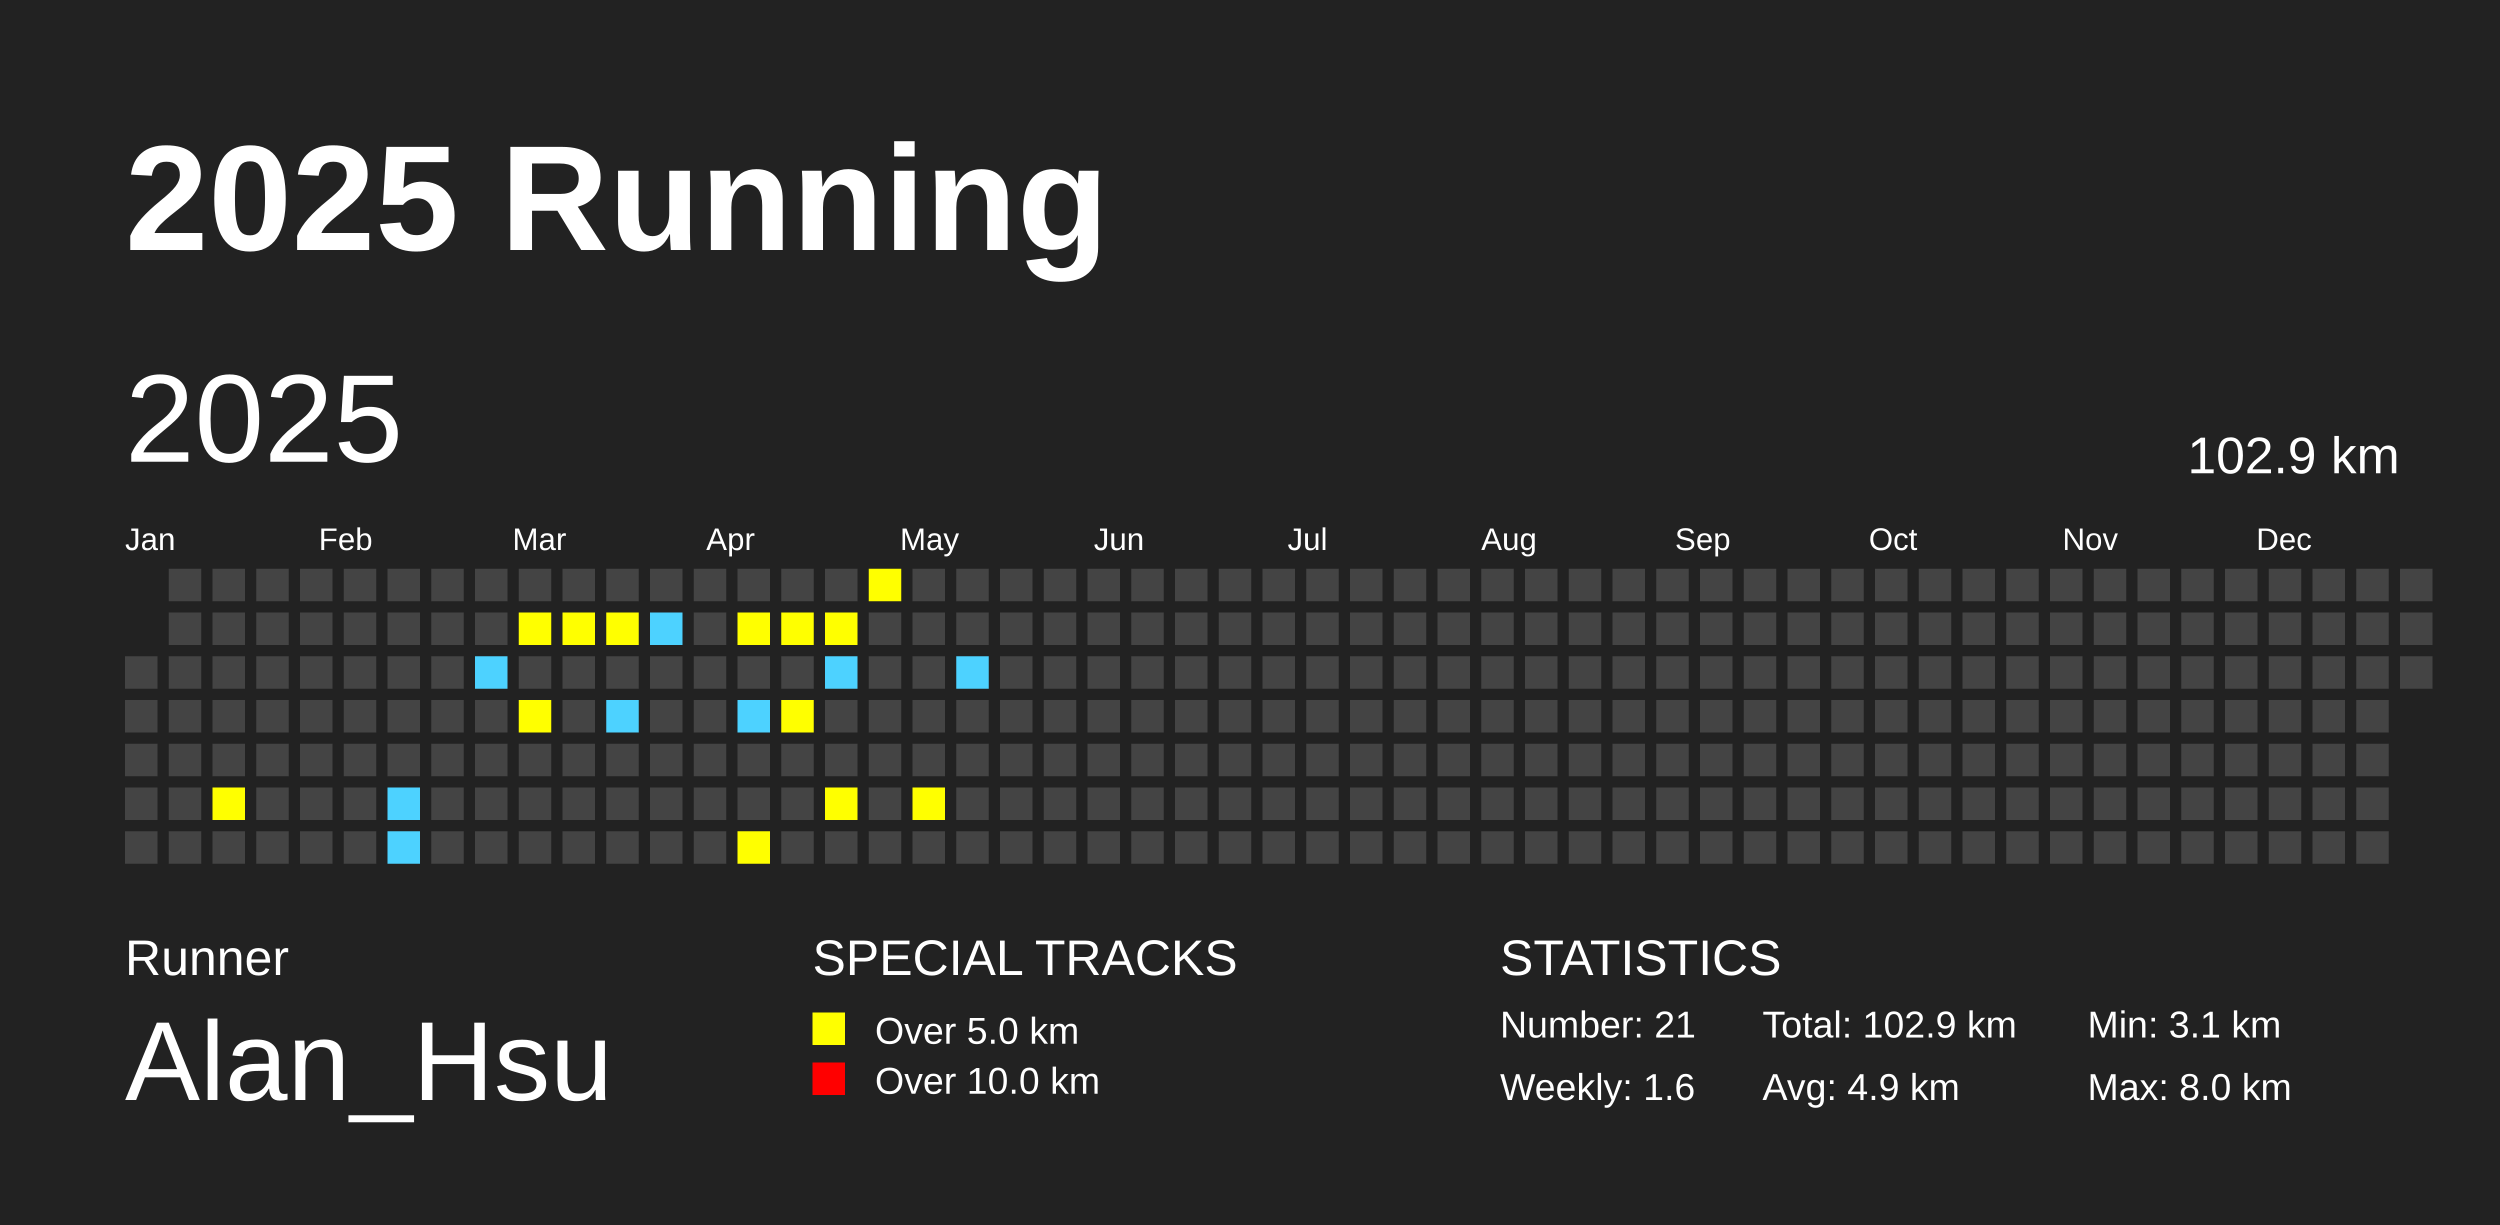
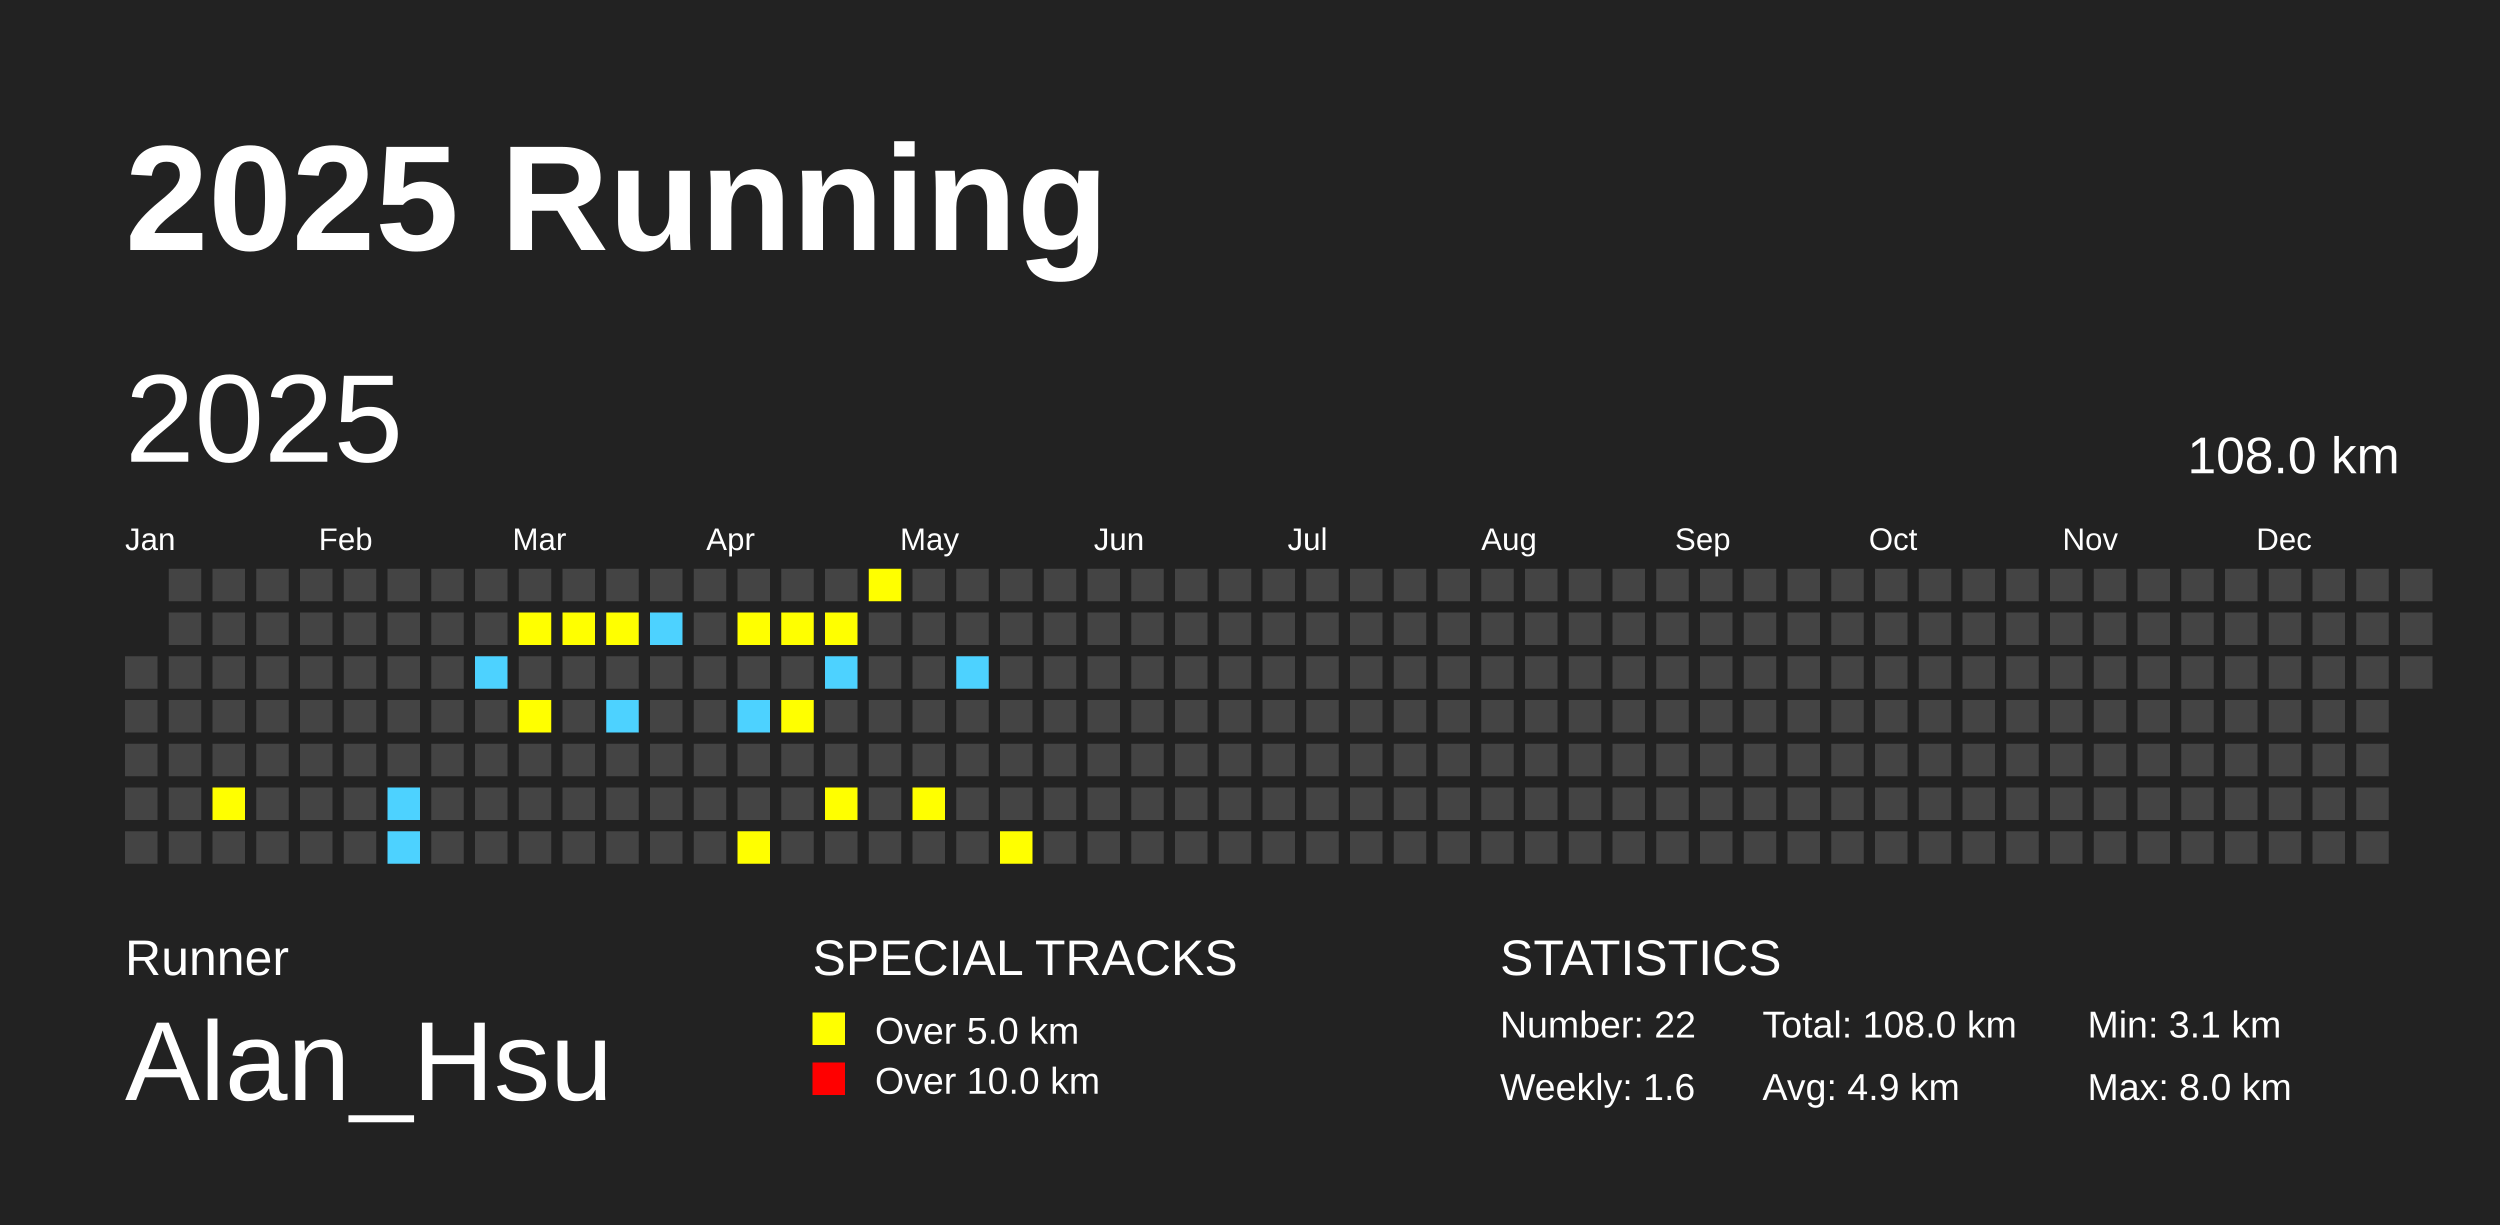
<svg xmlns="http://www.w3.org/2000/svg" baseProfile="full" height="98mm" version="1.1" viewBox="0,0,200,98" width="200mm">
  <defs />
  <rect fill="#222222" height="98" width="200" x="0" y="0" />
  <text fill="#FFFFFF" style="font-size:12px; font-family:Arial; font-weight:bold;" x="10" y="20">2025 Running</text>
  <text fill="#FFFFFF" style="font-size:4px; font-family:Arial" x="10" y="78">Runner</text>
  <text fill="#FFFFFF" style="font-size:9px; font-family:Arial" x="10" y="88">Alan_Hsu</text>
  <text fill="#FFFFFF" style="font-size:4px; font-family:Arial" x="65" y="78">SPECIAL TRACKS</text>
  <rect fill="yellow" height="2.6" width="2.6" x="65" y="81" />
  <text fill="#FFFFFF" style="font-size:3px; font-family:Arial" x="70" y="83.5">Over 5.0 km</text>
  <rect fill="red" height="2.6" width="2.6" x="65" y="85" />
  <text fill="#FFFFFF" style="font-size:3px; font-family:Arial" x="70" y="87.5">Over 10.0 km</text>
  <text fill="#FFFFFF" style="font-size:4px; font-family:Arial" x="120" y="78">STATISTICS</text>
-   <text fill="#FFFFFF" style="font-size:3px; font-family:Arial" x="120" y="83">Number: 21</text>
+   <text fill="#FFFFFF" style="font-size:3px; font-family:Arial" x="120" y="83">Number: 22</text>
  <text fill="#FFFFFF" style="font-size:3px; font-family:Arial" x="120" y="88">Weekly: 1.6</text>
-   <text fill="#FFFFFF" style="font-size:3px; font-family:Arial" x="141" y="83">Total: 102.9 km</text>
+   <text fill="#FFFFFF" style="font-size:3px; font-family:Arial" x="141" y="83">Total: 108.0 km</text>
  <text fill="#FFFFFF" style="font-size:3px; font-family:Arial" x="141" y="88">Avg: 4.9 km</text>
  <text fill="#FFFFFF" style="font-size:3px; font-family:Arial" x="167" y="83">Min: 3.1 km</text>
  <text fill="#FFFFFF" style="font-size:3px; font-family:Arial" x="167" y="88">Max: 8.0 km</text>
  <text dominant-baseline="hanging" fill="#FFFFFF" style="font-size:10.0px; font-family:Arial;" x="10" y="30">2025</text>
-   <text dominant-baseline="hanging" fill="#FFFFFF" style="font-size:4.125px; font-family:Arial;" x="175" y="35">102.9 km</text>
+   <text dominant-baseline="hanging" fill="#FFFFFF" style="font-size:4.125px; font-family:Arial;" x="175" y="35">108.0 km</text>
  <text fill="#FFFFFF" style="font-size:2.5px; font-family:Arial" x="10.0" y="44">Jan</text>
  <text fill="#FFFFFF" style="font-size:2.5px; font-family:Arial" x="25.5" y="44">Feb</text>
  <text fill="#FFFFFF" style="font-size:2.5px; font-family:Arial" x="41.0" y="44">Mar</text>
  <text fill="#FFFFFF" style="font-size:2.5px; font-family:Arial" x="56.5" y="44">Apr</text>
  <text fill="#FFFFFF" style="font-size:2.5px; font-family:Arial" x="72.0" y="44">May</text>
  <text fill="#FFFFFF" style="font-size:2.5px; font-family:Arial" x="87.5" y="44">Jun</text>
  <text fill="#FFFFFF" style="font-size:2.5px; font-family:Arial" x="103.0" y="44">Jul</text>
  <text fill="#FFFFFF" style="font-size:2.5px; font-family:Arial" x="118.5" y="44">Aug</text>
  <text fill="#FFFFFF" style="font-size:2.5px; font-family:Arial" x="134.0" y="44">Sep</text>
  <text fill="#FFFFFF" style="font-size:2.5px; font-family:Arial" x="149.5" y="44">Oct</text>
  <text fill="#FFFFFF" style="font-size:2.5px; font-family:Arial" x="165.0" y="44">Nov</text>
  <text fill="#FFFFFF" style="font-size:2.5px; font-family:Arial" x="180.5" y="44">Dec</text>
  <rect fill="#444444" height="2.6" width="2.6" x="10.0" y="52.5" />
  <rect fill="#444444" height="2.6" width="2.6" x="10.0" y="56.0" />
  <rect fill="#444444" height="2.6" width="2.6" x="10.0" y="59.5" />
  <rect fill="#444444" height="2.6" width="2.6" x="10.0" y="63.0" />
  <rect fill="#444444" height="2.6" width="2.6" x="10.0" y="66.5" />
  <rect fill="#444444" height="2.6" width="2.6" x="13.5" y="45.5" />
  <rect fill="#444444" height="2.6" width="2.6" x="13.5" y="49.0" />
  <rect fill="#444444" height="2.6" width="2.6" x="13.5" y="52.5" />
  <rect fill="#444444" height="2.6" width="2.6" x="13.5" y="56.0" />
  <rect fill="#444444" height="2.6" width="2.6" x="13.5" y="59.5" />
  <rect fill="#444444" height="2.6" width="2.6" x="13.5" y="63.0" />
  <rect fill="#444444" height="2.6" width="2.6" x="13.5" y="66.5" />
  <rect fill="#444444" height="2.6" width="2.6" x="17.0" y="45.5" />
  <rect fill="#444444" height="2.6" width="2.6" x="17.0" y="49.0" />
  <rect fill="#444444" height="2.6" width="2.6" x="17.0" y="52.5" />
  <rect fill="#444444" height="2.6" width="2.6" x="17.0" y="56.0" />
  <rect fill="#444444" height="2.6" width="2.6" x="17.0" y="59.5" />
  <rect fill="yellow" height="2.6" width="2.6" x="17.0" y="63.0" />
  <rect fill="#444444" height="2.6" width="2.6" x="17.0" y="66.5" />
  <rect fill="#444444" height="2.6" width="2.6" x="20.5" y="45.5" />
  <rect fill="#444444" height="2.6" width="2.6" x="20.5" y="49.0" />
  <rect fill="#444444" height="2.6" width="2.6" x="20.5" y="52.5" />
  <rect fill="#444444" height="2.6" width="2.6" x="20.5" y="56.0" />
  <rect fill="#444444" height="2.6" width="2.6" x="20.5" y="59.5" />
  <rect fill="#444444" height="2.6" width="2.6" x="20.5" y="63.0" />
  <rect fill="#444444" height="2.6" width="2.6" x="20.5" y="66.5" />
  <rect fill="#444444" height="2.6" width="2.6" x="24.0" y="45.5" />
  <rect fill="#444444" height="2.6" width="2.6" x="24.0" y="49.0" />
  <rect fill="#444444" height="2.6" width="2.6" x="24.0" y="52.5" />
  <rect fill="#444444" height="2.6" width="2.6" x="24.0" y="56.0" />
  <rect fill="#444444" height="2.6" width="2.6" x="24.0" y="59.5" />
  <rect fill="#444444" height="2.6" width="2.6" x="24.0" y="63.0" />
  <rect fill="#444444" height="2.6" width="2.6" x="24.0" y="66.5" />
  <rect fill="#444444" height="2.6" width="2.6" x="27.5" y="45.5" />
  <rect fill="#444444" height="2.6" width="2.6" x="27.5" y="49.0" />
  <rect fill="#444444" height="2.6" width="2.6" x="27.5" y="52.5" />
  <rect fill="#444444" height="2.6" width="2.6" x="27.5" y="56.0" />
  <rect fill="#444444" height="2.6" width="2.6" x="27.5" y="59.5" />
  <rect fill="#444444" height="2.6" width="2.6" x="27.5" y="63.0" />
  <rect fill="#444444" height="2.6" width="2.6" x="27.5" y="66.5" />
  <rect fill="#444444" height="2.6" width="2.6" x="31.0" y="45.5" />
  <rect fill="#444444" height="2.6" width="2.6" x="31.0" y="49.0" />
  <rect fill="#444444" height="2.6" width="2.6" x="31.0" y="52.5" />
  <rect fill="#444444" height="2.6" width="2.6" x="31.0" y="56.0" />
  <rect fill="#444444" height="2.6" width="2.6" x="31.0" y="59.5" />
  <rect fill="#4DD2FF" height="2.6" width="2.6" x="31.0" y="63.0" />
  <rect fill="#4DD2FF" height="2.6" width="2.6" x="31.0" y="66.5" />
  <rect fill="#444444" height="2.6" width="2.6" x="34.5" y="45.5" />
  <rect fill="#444444" height="2.6" width="2.6" x="34.5" y="49.0" />
  <rect fill="#444444" height="2.6" width="2.6" x="34.5" y="52.5" />
  <rect fill="#444444" height="2.6" width="2.6" x="34.5" y="56.0" />
  <rect fill="#444444" height="2.6" width="2.6" x="34.5" y="59.5" />
  <rect fill="#444444" height="2.6" width="2.6" x="34.5" y="63.0" />
  <rect fill="#444444" height="2.6" width="2.6" x="34.5" y="66.5" />
  <rect fill="#444444" height="2.6" width="2.6" x="38.0" y="45.5" />
  <rect fill="#444444" height="2.6" width="2.6" x="38.0" y="49.0" />
  <rect fill="#4DD2FF" height="2.6" width="2.6" x="38.0" y="52.5" />
  <rect fill="#444444" height="2.6" width="2.6" x="38.0" y="56.0" />
  <rect fill="#444444" height="2.6" width="2.6" x="38.0" y="59.5" />
  <rect fill="#444444" height="2.6" width="2.6" x="38.0" y="63.0" />
  <rect fill="#444444" height="2.6" width="2.6" x="38.0" y="66.5" />
  <rect fill="#444444" height="2.6" width="2.6" x="41.5" y="45.5" />
  <rect fill="yellow" height="2.6" width="2.6" x="41.5" y="49.0" />
  <rect fill="#444444" height="2.6" width="2.6" x="41.5" y="52.5" />
  <rect fill="yellow" height="2.6" width="2.6" x="41.5" y="56.0" />
  <rect fill="#444444" height="2.6" width="2.6" x="41.5" y="59.5" />
  <rect fill="#444444" height="2.6" width="2.6" x="41.5" y="63.0" />
  <rect fill="#444444" height="2.6" width="2.6" x="41.5" y="66.5" />
  <rect fill="#444444" height="2.6" width="2.6" x="45.0" y="45.5" />
  <rect fill="yellow" height="2.6" width="2.6" x="45.0" y="49.0" />
  <rect fill="#444444" height="2.6" width="2.6" x="45.0" y="52.5" />
  <rect fill="#444444" height="2.6" width="2.6" x="45.0" y="56.0" />
  <rect fill="#444444" height="2.6" width="2.6" x="45.0" y="59.5" />
  <rect fill="#444444" height="2.6" width="2.6" x="45.0" y="63.0" />
  <rect fill="#444444" height="2.6" width="2.6" x="45.0" y="66.5" />
  <rect fill="#444444" height="2.6" width="2.6" x="48.5" y="45.5" />
  <rect fill="yellow" height="2.6" width="2.6" x="48.5" y="49.0" />
  <rect fill="#444444" height="2.6" width="2.6" x="48.5" y="52.5" />
  <rect fill="#4DD2FF" height="2.6" width="2.6" x="48.5" y="56.0" />
  <rect fill="#444444" height="2.6" width="2.6" x="48.5" y="59.5" />
  <rect fill="#444444" height="2.6" width="2.6" x="48.5" y="63.0" />
  <rect fill="#444444" height="2.6" width="2.6" x="48.5" y="66.5" />
  <rect fill="#444444" height="2.6" width="2.6" x="52.0" y="45.5" />
  <rect fill="#4DD2FF" height="2.6" width="2.6" x="52.0" y="49.0" />
  <rect fill="#444444" height="2.6" width="2.6" x="52.0" y="52.5" />
  <rect fill="#444444" height="2.6" width="2.6" x="52.0" y="56.0" />
  <rect fill="#444444" height="2.6" width="2.6" x="52.0" y="59.5" />
  <rect fill="#444444" height="2.6" width="2.6" x="52.0" y="63.0" />
  <rect fill="#444444" height="2.6" width="2.6" x="52.0" y="66.5" />
  <rect fill="#444444" height="2.6" width="2.6" x="55.5" y="45.5" />
  <rect fill="#444444" height="2.6" width="2.6" x="55.5" y="49.0" />
  <rect fill="#444444" height="2.6" width="2.6" x="55.5" y="52.5" />
  <rect fill="#444444" height="2.6" width="2.6" x="55.5" y="56.0" />
  <rect fill="#444444" height="2.6" width="2.6" x="55.5" y="59.5" />
  <rect fill="#444444" height="2.6" width="2.6" x="55.5" y="63.0" />
  <rect fill="#444444" height="2.6" width="2.6" x="55.5" y="66.5" />
  <rect fill="#444444" height="2.6" width="2.6" x="59.0" y="45.5" />
  <rect fill="yellow" height="2.6" width="2.6" x="59.0" y="49.0" />
  <rect fill="#444444" height="2.6" width="2.6" x="59.0" y="52.5" />
  <rect fill="#4DD2FF" height="2.6" width="2.6" x="59.0" y="56.0" />
  <rect fill="#444444" height="2.6" width="2.6" x="59.0" y="59.5" />
  <rect fill="#444444" height="2.6" width="2.6" x="59.0" y="63.0" />
  <rect fill="yellow" height="2.6" width="2.6" x="59.0" y="66.5" />
  <rect fill="#444444" height="2.6" width="2.6" x="62.5" y="45.5" />
  <rect fill="yellow" height="2.6" width="2.6" x="62.5" y="49.0" />
  <rect fill="#444444" height="2.6" width="2.6" x="62.5" y="52.5" />
  <rect fill="yellow" height="2.6" width="2.6" x="62.5" y="56.0" />
  <rect fill="#444444" height="2.6" width="2.6" x="62.5" y="59.5" />
  <rect fill="#444444" height="2.6" width="2.6" x="62.5" y="63.0" />
  <rect fill="#444444" height="2.6" width="2.6" x="62.5" y="66.5" />
  <rect fill="#444444" height="2.6" width="2.6" x="66.0" y="45.5" />
  <rect fill="yellow" height="2.6" width="2.6" x="66.0" y="49.0" />
  <rect fill="#4DD2FF" height="2.6" width="2.6" x="66.0" y="52.5" />
  <rect fill="#444444" height="2.6" width="2.6" x="66.0" y="56.0" />
  <rect fill="#444444" height="2.6" width="2.6" x="66.0" y="59.5" />
  <rect fill="yellow" height="2.6" width="2.6" x="66.0" y="63.0" />
  <rect fill="#444444" height="2.6" width="2.6" x="66.0" y="66.5" />
  <rect fill="yellow" height="2.6" width="2.6" x="69.5" y="45.5" />
  <rect fill="#444444" height="2.6" width="2.6" x="69.5" y="49.0" />
  <rect fill="#444444" height="2.6" width="2.6" x="69.5" y="52.5" />
  <rect fill="#444444" height="2.6" width="2.6" x="69.5" y="56.0" />
  <rect fill="#444444" height="2.6" width="2.6" x="69.5" y="59.5" />
  <rect fill="#444444" height="2.6" width="2.6" x="69.5" y="63.0" />
  <rect fill="#444444" height="2.6" width="2.6" x="69.5" y="66.5" />
  <rect fill="#444444" height="2.6" width="2.6" x="73.0" y="45.5" />
  <rect fill="#444444" height="2.6" width="2.6" x="73.0" y="49.0" />
  <rect fill="#444444" height="2.6" width="2.6" x="73.0" y="52.5" />
  <rect fill="#444444" height="2.6" width="2.6" x="73.0" y="56.0" />
  <rect fill="#444444" height="2.6" width="2.6" x="73.0" y="59.5" />
  <rect fill="yellow" height="2.6" width="2.6" x="73.0" y="63.0" />
  <rect fill="#444444" height="2.6" width="2.6" x="73.0" y="66.5" />
  <rect fill="#444444" height="2.6" width="2.6" x="76.5" y="45.5" />
  <rect fill="#444444" height="2.6" width="2.6" x="76.5" y="49.0" />
  <rect fill="#4DD2FF" height="2.6" width="2.6" x="76.5" y="52.5" />
  <rect fill="#444444" height="2.6" width="2.6" x="76.5" y="56.0" />
  <rect fill="#444444" height="2.6" width="2.6" x="76.5" y="59.5" />
  <rect fill="#444444" height="2.6" width="2.6" x="76.5" y="63.0" />
  <rect fill="#444444" height="2.6" width="2.6" x="76.5" y="66.5" />
  <rect fill="#444444" height="2.6" width="2.6" x="80.0" y="45.5" />
  <rect fill="#444444" height="2.6" width="2.6" x="80.0" y="49.0" />
  <rect fill="#444444" height="2.6" width="2.6" x="80.0" y="52.5" />
  <rect fill="#444444" height="2.6" width="2.6" x="80.0" y="56.0" />
  <rect fill="#444444" height="2.6" width="2.6" x="80.0" y="59.5" />
  <rect fill="#444444" height="2.6" width="2.6" x="80.0" y="63.0" />
-   <rect fill="#444444" height="2.6" width="2.6" x="80.0" y="66.5" />
+   <rect fill="yellow" height="2.6" width="2.6" x="80.0" y="66.5" />
  <rect fill="#444444" height="2.6" width="2.6" x="83.5" y="45.5" />
  <rect fill="#444444" height="2.6" width="2.6" x="83.5" y="49.0" />
  <rect fill="#444444" height="2.6" width="2.6" x="83.5" y="52.5" />
  <rect fill="#444444" height="2.6" width="2.6" x="83.5" y="56.0" />
  <rect fill="#444444" height="2.6" width="2.6" x="83.5" y="59.5" />
  <rect fill="#444444" height="2.6" width="2.6" x="83.5" y="63.0" />
  <rect fill="#444444" height="2.6" width="2.6" x="83.5" y="66.5" />
  <rect fill="#444444" height="2.6" width="2.6" x="87.0" y="45.5" />
  <rect fill="#444444" height="2.6" width="2.6" x="87.0" y="49.0" />
  <rect fill="#444444" height="2.6" width="2.6" x="87.0" y="52.5" />
  <rect fill="#444444" height="2.6" width="2.6" x="87.0" y="56.0" />
  <rect fill="#444444" height="2.6" width="2.6" x="87.0" y="59.5" />
  <rect fill="#444444" height="2.6" width="2.6" x="87.0" y="63.0" />
  <rect fill="#444444" height="2.6" width="2.6" x="87.0" y="66.5" />
  <rect fill="#444444" height="2.6" width="2.6" x="90.5" y="45.5" />
  <rect fill="#444444" height="2.6" width="2.6" x="90.5" y="49.0" />
  <rect fill="#444444" height="2.6" width="2.6" x="90.5" y="52.5" />
  <rect fill="#444444" height="2.6" width="2.6" x="90.5" y="56.0" />
  <rect fill="#444444" height="2.6" width="2.6" x="90.5" y="59.5" />
  <rect fill="#444444" height="2.6" width="2.6" x="90.5" y="63.0" />
  <rect fill="#444444" height="2.6" width="2.6" x="90.5" y="66.5" />
  <rect fill="#444444" height="2.6" width="2.6" x="94.0" y="45.5" />
  <rect fill="#444444" height="2.6" width="2.6" x="94.0" y="49.0" />
  <rect fill="#444444" height="2.6" width="2.6" x="94.0" y="52.5" />
  <rect fill="#444444" height="2.6" width="2.6" x="94.0" y="56.0" />
  <rect fill="#444444" height="2.6" width="2.6" x="94.0" y="59.5" />
  <rect fill="#444444" height="2.6" width="2.6" x="94.0" y="63.0" />
  <rect fill="#444444" height="2.6" width="2.6" x="94.0" y="66.5" />
  <rect fill="#444444" height="2.6" width="2.6" x="97.5" y="45.5" />
  <rect fill="#444444" height="2.6" width="2.6" x="97.5" y="49.0" />
  <rect fill="#444444" height="2.6" width="2.6" x="97.5" y="52.5" />
  <rect fill="#444444" height="2.6" width="2.6" x="97.5" y="56.0" />
  <rect fill="#444444" height="2.6" width="2.6" x="97.5" y="59.5" />
  <rect fill="#444444" height="2.6" width="2.6" x="97.5" y="63.0" />
  <rect fill="#444444" height="2.6" width="2.6" x="97.5" y="66.5" />
  <rect fill="#444444" height="2.6" width="2.6" x="101.0" y="45.5" />
  <rect fill="#444444" height="2.6" width="2.6" x="101.0" y="49.0" />
  <rect fill="#444444" height="2.6" width="2.6" x="101.0" y="52.5" />
  <rect fill="#444444" height="2.6" width="2.6" x="101.0" y="56.0" />
  <rect fill="#444444" height="2.6" width="2.6" x="101.0" y="59.5" />
  <rect fill="#444444" height="2.6" width="2.6" x="101.0" y="63.0" />
  <rect fill="#444444" height="2.6" width="2.6" x="101.0" y="66.5" />
  <rect fill="#444444" height="2.6" width="2.6" x="104.5" y="45.5" />
  <rect fill="#444444" height="2.6" width="2.6" x="104.5" y="49.0" />
  <rect fill="#444444" height="2.6" width="2.6" x="104.5" y="52.5" />
  <rect fill="#444444" height="2.6" width="2.6" x="104.5" y="56.0" />
  <rect fill="#444444" height="2.6" width="2.6" x="104.5" y="59.5" />
  <rect fill="#444444" height="2.6" width="2.6" x="104.5" y="63.0" />
  <rect fill="#444444" height="2.6" width="2.6" x="104.5" y="66.5" />
  <rect fill="#444444" height="2.6" width="2.6" x="108.0" y="45.5" />
  <rect fill="#444444" height="2.6" width="2.6" x="108.0" y="49.0" />
  <rect fill="#444444" height="2.6" width="2.6" x="108.0" y="52.5" />
  <rect fill="#444444" height="2.6" width="2.6" x="108.0" y="56.0" />
  <rect fill="#444444" height="2.6" width="2.6" x="108.0" y="59.5" />
  <rect fill="#444444" height="2.6" width="2.6" x="108.0" y="63.0" />
  <rect fill="#444444" height="2.6" width="2.6" x="108.0" y="66.5" />
  <rect fill="#444444" height="2.6" width="2.6" x="111.5" y="45.5" />
  <rect fill="#444444" height="2.6" width="2.6" x="111.5" y="49.0" />
  <rect fill="#444444" height="2.6" width="2.6" x="111.5" y="52.5" />
  <rect fill="#444444" height="2.6" width="2.6" x="111.5" y="56.0" />
  <rect fill="#444444" height="2.6" width="2.6" x="111.5" y="59.5" />
  <rect fill="#444444" height="2.6" width="2.6" x="111.5" y="63.0" />
  <rect fill="#444444" height="2.6" width="2.6" x="111.5" y="66.5" />
  <rect fill="#444444" height="2.6" width="2.6" x="115.0" y="45.5" />
  <rect fill="#444444" height="2.6" width="2.6" x="115.0" y="49.0" />
  <rect fill="#444444" height="2.6" width="2.6" x="115.0" y="52.5" />
  <rect fill="#444444" height="2.6" width="2.6" x="115.0" y="56.0" />
  <rect fill="#444444" height="2.6" width="2.6" x="115.0" y="59.5" />
  <rect fill="#444444" height="2.6" width="2.6" x="115.0" y="63.0" />
  <rect fill="#444444" height="2.6" width="2.6" x="115.0" y="66.5" />
  <rect fill="#444444" height="2.6" width="2.6" x="118.5" y="45.5" />
  <rect fill="#444444" height="2.6" width="2.6" x="118.5" y="49.0" />
  <rect fill="#444444" height="2.6" width="2.6" x="118.5" y="52.5" />
  <rect fill="#444444" height="2.6" width="2.6" x="118.5" y="56.0" />
  <rect fill="#444444" height="2.6" width="2.6" x="118.5" y="59.5" />
  <rect fill="#444444" height="2.6" width="2.6" x="118.5" y="63.0" />
  <rect fill="#444444" height="2.6" width="2.6" x="118.5" y="66.5" />
  <rect fill="#444444" height="2.6" width="2.6" x="122.0" y="45.5" />
  <rect fill="#444444" height="2.6" width="2.6" x="122.0" y="49.0" />
  <rect fill="#444444" height="2.6" width="2.6" x="122.0" y="52.5" />
  <rect fill="#444444" height="2.6" width="2.6" x="122.0" y="56.0" />
  <rect fill="#444444" height="2.6" width="2.6" x="122.0" y="59.5" />
  <rect fill="#444444" height="2.6" width="2.6" x="122.0" y="63.0" />
  <rect fill="#444444" height="2.6" width="2.6" x="122.0" y="66.5" />
  <rect fill="#444444" height="2.6" width="2.6" x="125.5" y="45.5" />
  <rect fill="#444444" height="2.6" width="2.6" x="125.5" y="49.0" />
  <rect fill="#444444" height="2.6" width="2.6" x="125.5" y="52.5" />
  <rect fill="#444444" height="2.6" width="2.6" x="125.5" y="56.0" />
  <rect fill="#444444" height="2.6" width="2.6" x="125.5" y="59.5" />
  <rect fill="#444444" height="2.6" width="2.6" x="125.5" y="63.0" />
  <rect fill="#444444" height="2.6" width="2.6" x="125.5" y="66.5" />
  <rect fill="#444444" height="2.6" width="2.6" x="129.0" y="45.5" />
  <rect fill="#444444" height="2.6" width="2.6" x="129.0" y="49.0" />
  <rect fill="#444444" height="2.6" width="2.6" x="129.0" y="52.5" />
  <rect fill="#444444" height="2.6" width="2.6" x="129.0" y="56.0" />
  <rect fill="#444444" height="2.6" width="2.6" x="129.0" y="59.5" />
  <rect fill="#444444" height="2.6" width="2.6" x="129.0" y="63.0" />
  <rect fill="#444444" height="2.6" width="2.6" x="129.0" y="66.5" />
  <rect fill="#444444" height="2.6" width="2.6" x="132.5" y="45.5" />
  <rect fill="#444444" height="2.6" width="2.6" x="132.5" y="49.0" />
  <rect fill="#444444" height="2.6" width="2.6" x="132.5" y="52.5" />
  <rect fill="#444444" height="2.6" width="2.6" x="132.5" y="56.0" />
  <rect fill="#444444" height="2.6" width="2.6" x="132.5" y="59.5" />
  <rect fill="#444444" height="2.6" width="2.6" x="132.5" y="63.0" />
  <rect fill="#444444" height="2.6" width="2.6" x="132.5" y="66.5" />
  <rect fill="#444444" height="2.6" width="2.6" x="136.0" y="45.5" />
  <rect fill="#444444" height="2.6" width="2.6" x="136.0" y="49.0" />
  <rect fill="#444444" height="2.6" width="2.6" x="136.0" y="52.5" />
  <rect fill="#444444" height="2.6" width="2.6" x="136.0" y="56.0" />
  <rect fill="#444444" height="2.6" width="2.6" x="136.0" y="59.5" />
  <rect fill="#444444" height="2.6" width="2.6" x="136.0" y="63.0" />
  <rect fill="#444444" height="2.6" width="2.6" x="136.0" y="66.5" />
  <rect fill="#444444" height="2.6" width="2.6" x="139.5" y="45.5" />
  <rect fill="#444444" height="2.6" width="2.6" x="139.5" y="49.0" />
  <rect fill="#444444" height="2.6" width="2.6" x="139.5" y="52.5" />
  <rect fill="#444444" height="2.6" width="2.6" x="139.5" y="56.0" />
  <rect fill="#444444" height="2.6" width="2.6" x="139.5" y="59.5" />
  <rect fill="#444444" height="2.6" width="2.6" x="139.5" y="63.0" />
  <rect fill="#444444" height="2.6" width="2.6" x="139.5" y="66.5" />
  <rect fill="#444444" height="2.6" width="2.6" x="143.0" y="45.5" />
  <rect fill="#444444" height="2.6" width="2.6" x="143.0" y="49.0" />
  <rect fill="#444444" height="2.6" width="2.6" x="143.0" y="52.5" />
  <rect fill="#444444" height="2.6" width="2.6" x="143.0" y="56.0" />
  <rect fill="#444444" height="2.6" width="2.6" x="143.0" y="59.5" />
  <rect fill="#444444" height="2.6" width="2.6" x="143.0" y="63.0" />
  <rect fill="#444444" height="2.6" width="2.6" x="143.0" y="66.5" />
  <rect fill="#444444" height="2.6" width="2.6" x="146.5" y="45.5" />
  <rect fill="#444444" height="2.6" width="2.6" x="146.5" y="49.0" />
  <rect fill="#444444" height="2.6" width="2.6" x="146.5" y="52.5" />
  <rect fill="#444444" height="2.6" width="2.6" x="146.5" y="56.0" />
  <rect fill="#444444" height="2.6" width="2.6" x="146.5" y="59.5" />
  <rect fill="#444444" height="2.6" width="2.6" x="146.5" y="63.0" />
  <rect fill="#444444" height="2.6" width="2.6" x="146.5" y="66.5" />
  <rect fill="#444444" height="2.6" width="2.6" x="150.0" y="45.5" />
  <rect fill="#444444" height="2.6" width="2.6" x="150.0" y="49.0" />
  <rect fill="#444444" height="2.6" width="2.6" x="150.0" y="52.5" />
  <rect fill="#444444" height="2.6" width="2.6" x="150.0" y="56.0" />
  <rect fill="#444444" height="2.6" width="2.6" x="150.0" y="59.5" />
  <rect fill="#444444" height="2.6" width="2.6" x="150.0" y="63.0" />
  <rect fill="#444444" height="2.6" width="2.6" x="150.0" y="66.5" />
  <rect fill="#444444" height="2.6" width="2.6" x="153.5" y="45.5" />
  <rect fill="#444444" height="2.6" width="2.6" x="153.5" y="49.0" />
  <rect fill="#444444" height="2.6" width="2.6" x="153.5" y="52.5" />
  <rect fill="#444444" height="2.6" width="2.6" x="153.5" y="56.0" />
  <rect fill="#444444" height="2.6" width="2.6" x="153.5" y="59.5" />
  <rect fill="#444444" height="2.6" width="2.6" x="153.5" y="63.0" />
  <rect fill="#444444" height="2.6" width="2.6" x="153.5" y="66.5" />
  <rect fill="#444444" height="2.6" width="2.6" x="157.0" y="45.5" />
  <rect fill="#444444" height="2.6" width="2.6" x="157.0" y="49.0" />
  <rect fill="#444444" height="2.6" width="2.6" x="157.0" y="52.5" />
  <rect fill="#444444" height="2.6" width="2.6" x="157.0" y="56.0" />
  <rect fill="#444444" height="2.6" width="2.6" x="157.0" y="59.5" />
  <rect fill="#444444" height="2.6" width="2.6" x="157.0" y="63.0" />
  <rect fill="#444444" height="2.6" width="2.6" x="157.0" y="66.5" />
  <rect fill="#444444" height="2.6" width="2.6" x="160.5" y="45.5" />
  <rect fill="#444444" height="2.6" width="2.6" x="160.5" y="49.0" />
  <rect fill="#444444" height="2.6" width="2.6" x="160.5" y="52.5" />
  <rect fill="#444444" height="2.6" width="2.6" x="160.5" y="56.0" />
  <rect fill="#444444" height="2.6" width="2.6" x="160.5" y="59.5" />
  <rect fill="#444444" height="2.6" width="2.6" x="160.5" y="63.0" />
  <rect fill="#444444" height="2.6" width="2.6" x="160.5" y="66.5" />
  <rect fill="#444444" height="2.6" width="2.6" x="164.0" y="45.5" />
  <rect fill="#444444" height="2.6" width="2.6" x="164.0" y="49.0" />
  <rect fill="#444444" height="2.6" width="2.6" x="164.0" y="52.5" />
  <rect fill="#444444" height="2.6" width="2.6" x="164.0" y="56.0" />
  <rect fill="#444444" height="2.6" width="2.6" x="164.0" y="59.5" />
  <rect fill="#444444" height="2.6" width="2.6" x="164.0" y="63.0" />
  <rect fill="#444444" height="2.6" width="2.6" x="164.0" y="66.5" />
  <rect fill="#444444" height="2.6" width="2.6" x="167.5" y="45.5" />
  <rect fill="#444444" height="2.6" width="2.6" x="167.5" y="49.0" />
  <rect fill="#444444" height="2.6" width="2.6" x="167.5" y="52.5" />
  <rect fill="#444444" height="2.6" width="2.6" x="167.5" y="56.0" />
  <rect fill="#444444" height="2.6" width="2.6" x="167.5" y="59.5" />
  <rect fill="#444444" height="2.6" width="2.6" x="167.5" y="63.0" />
  <rect fill="#444444" height="2.6" width="2.6" x="167.5" y="66.5" />
  <rect fill="#444444" height="2.6" width="2.6" x="171.0" y="45.5" />
  <rect fill="#444444" height="2.6" width="2.6" x="171.0" y="49.0" />
  <rect fill="#444444" height="2.6" width="2.6" x="171.0" y="52.5" />
  <rect fill="#444444" height="2.6" width="2.6" x="171.0" y="56.0" />
  <rect fill="#444444" height="2.6" width="2.6" x="171.0" y="59.5" />
  <rect fill="#444444" height="2.6" width="2.6" x="171.0" y="63.0" />
  <rect fill="#444444" height="2.6" width="2.6" x="171.0" y="66.5" />
  <rect fill="#444444" height="2.6" width="2.6" x="174.5" y="45.5" />
  <rect fill="#444444" height="2.6" width="2.6" x="174.5" y="49.0" />
  <rect fill="#444444" height="2.6" width="2.6" x="174.5" y="52.5" />
  <rect fill="#444444" height="2.6" width="2.6" x="174.5" y="56.0" />
  <rect fill="#444444" height="2.6" width="2.6" x="174.5" y="59.5" />
  <rect fill="#444444" height="2.6" width="2.6" x="174.5" y="63.0" />
  <rect fill="#444444" height="2.6" width="2.6" x="174.5" y="66.5" />
  <rect fill="#444444" height="2.6" width="2.6" x="178.0" y="45.5" />
  <rect fill="#444444" height="2.6" width="2.6" x="178.0" y="49.0" />
  <rect fill="#444444" height="2.6" width="2.6" x="178.0" y="52.5" />
  <rect fill="#444444" height="2.6" width="2.6" x="178.0" y="56.0" />
  <rect fill="#444444" height="2.6" width="2.6" x="178.0" y="59.5" />
  <rect fill="#444444" height="2.6" width="2.6" x="178.0" y="63.0" />
  <rect fill="#444444" height="2.6" width="2.6" x="178.0" y="66.5" />
  <rect fill="#444444" height="2.6" width="2.6" x="181.5" y="45.5" />
  <rect fill="#444444" height="2.6" width="2.6" x="181.5" y="49.0" />
  <rect fill="#444444" height="2.6" width="2.6" x="181.5" y="52.5" />
  <rect fill="#444444" height="2.6" width="2.6" x="181.5" y="56.0" />
  <rect fill="#444444" height="2.6" width="2.6" x="181.5" y="59.5" />
  <rect fill="#444444" height="2.6" width="2.6" x="181.5" y="63.0" />
  <rect fill="#444444" height="2.6" width="2.6" x="181.5" y="66.5" />
  <rect fill="#444444" height="2.6" width="2.6" x="185.0" y="45.5" />
  <rect fill="#444444" height="2.6" width="2.6" x="185.0" y="49.0" />
  <rect fill="#444444" height="2.6" width="2.6" x="185.0" y="52.5" />
  <rect fill="#444444" height="2.6" width="2.6" x="185.0" y="56.0" />
  <rect fill="#444444" height="2.6" width="2.6" x="185.0" y="59.5" />
  <rect fill="#444444" height="2.6" width="2.6" x="185.0" y="63.0" />
  <rect fill="#444444" height="2.6" width="2.6" x="185.0" y="66.5" />
  <rect fill="#444444" height="2.6" width="2.6" x="188.5" y="45.5" />
  <rect fill="#444444" height="2.6" width="2.6" x="188.5" y="49.0" />
  <rect fill="#444444" height="2.6" width="2.6" x="188.5" y="52.5" />
  <rect fill="#444444" height="2.6" width="2.6" x="188.5" y="56.0" />
  <rect fill="#444444" height="2.6" width="2.6" x="188.5" y="59.5" />
  <rect fill="#444444" height="2.6" width="2.6" x="188.5" y="63.0" />
  <rect fill="#444444" height="2.6" width="2.6" x="188.5" y="66.5" />
  <rect fill="#444444" height="2.6" width="2.6" x="192.0" y="45.5" />
  <rect fill="#444444" height="2.6" width="2.6" x="192.0" y="49.0" />
  <rect fill="#444444" height="2.6" width="2.6" x="192.0" y="52.5" />
</svg>
